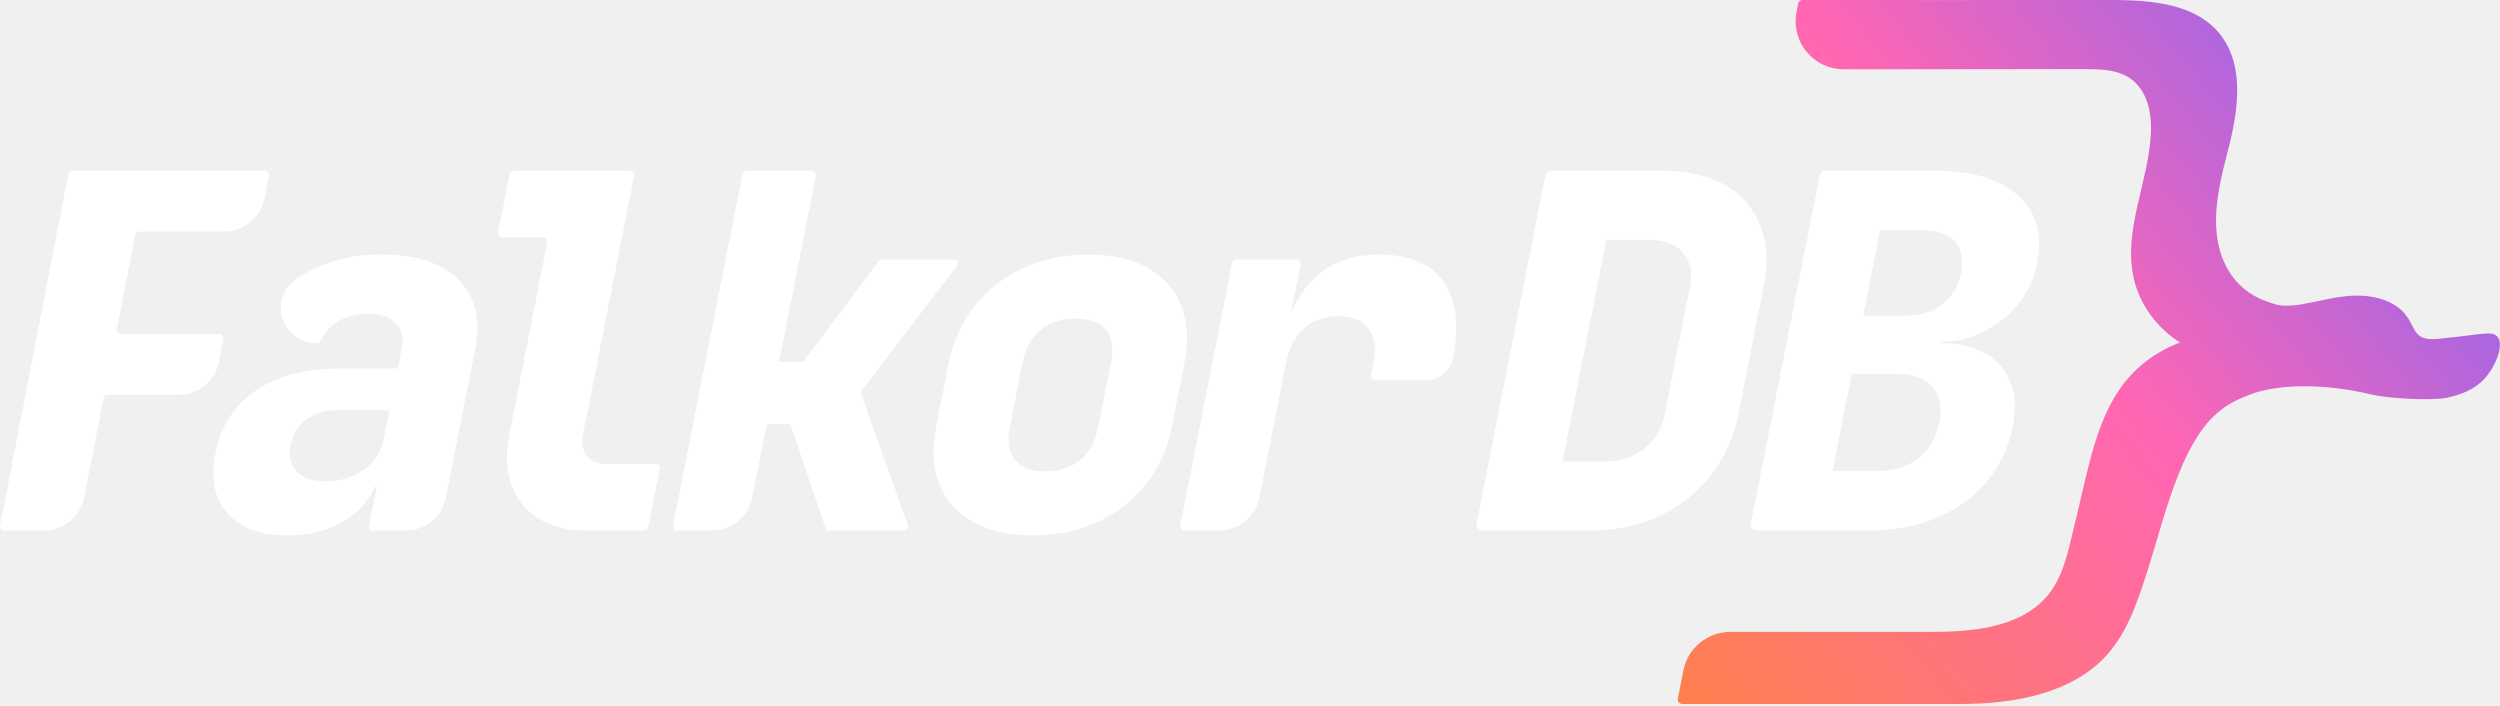
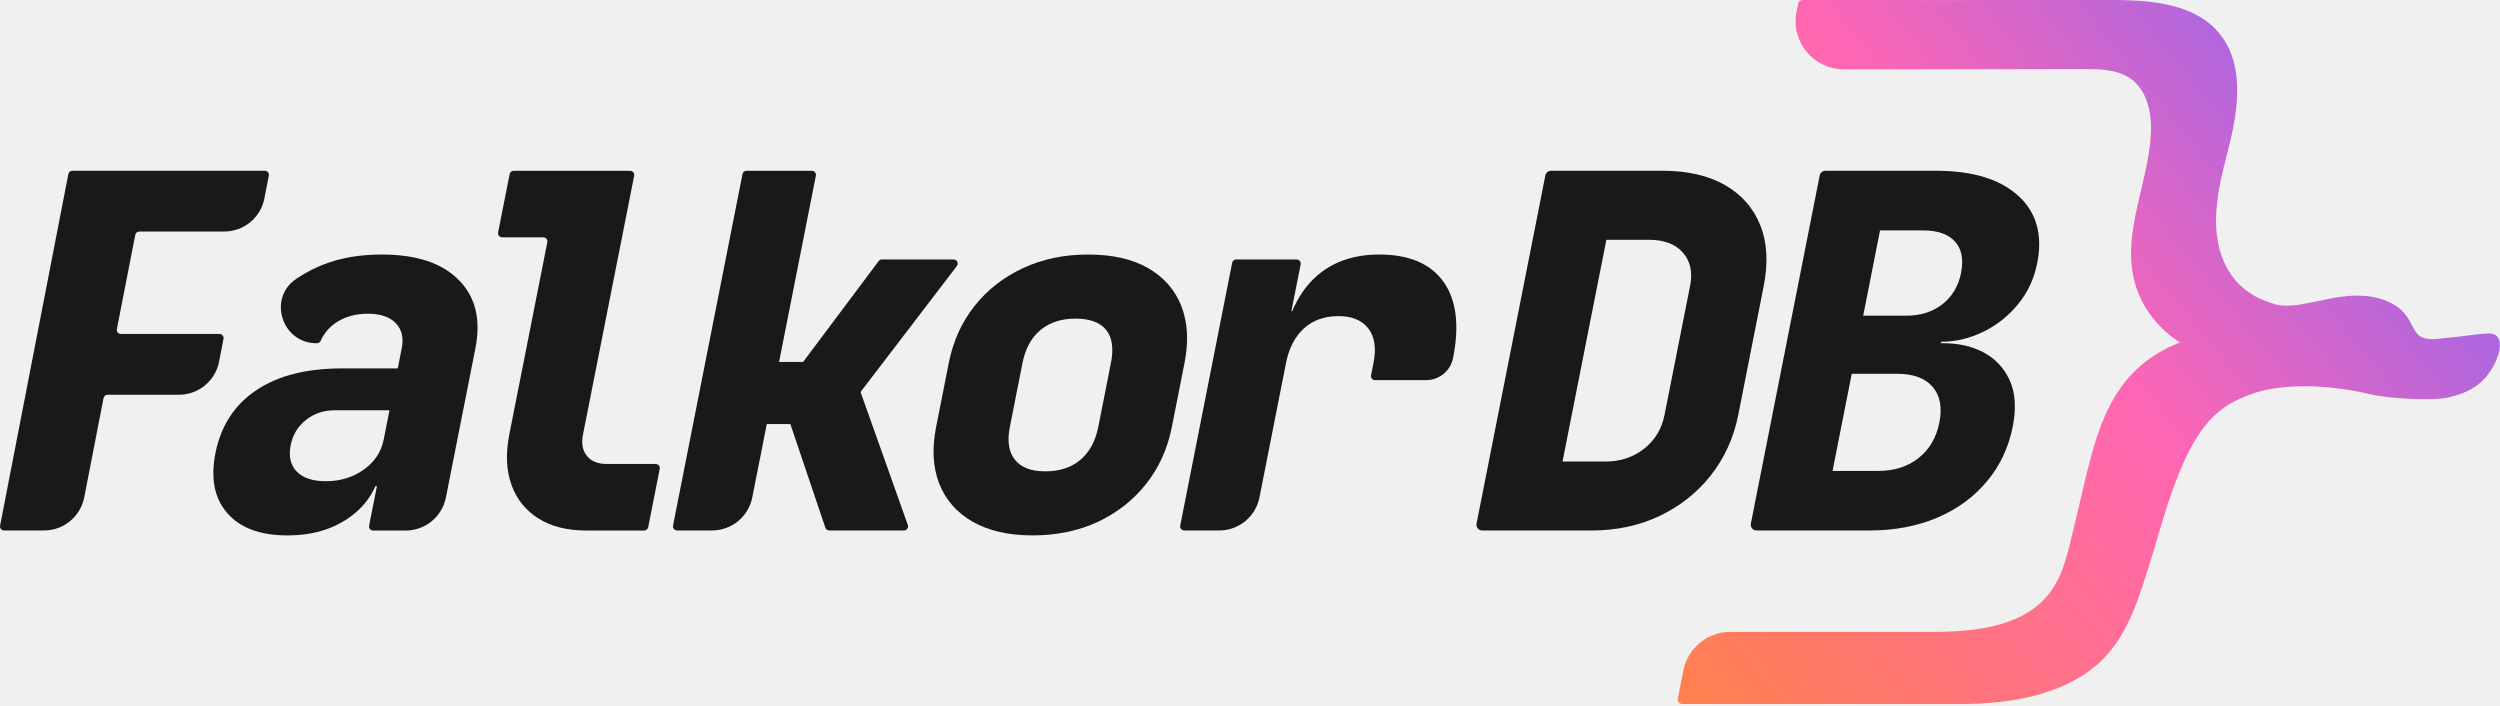
<svg xmlns="http://www.w3.org/2000/svg" width="861" height="243" viewBox="0 0 861 243" fill="none">
  <g clip-path="url(#clip0_1036_2257)">
-     <path d="M157.99 96.4C152.19 90.57 143.38 87.66 131.53 87.66C119.68 87.66 110.5 90.41 102.25 95.89C102.16 95.94 102.08 96 102 96.06C92.13 102.72 97.08 118.21 108.98 118.21H109.17C109.73 118.21 110.23 117.85 110.46 117.34C111.68 114.59 113.64 112.39 116.32 110.74C119.27 108.94 122.71 108.04 126.67 108.04C130.95 108.04 134.16 109.11 136.26 111.25C138.37 113.41 139.08 116.3 138.36 119.91L136.99 126.88H117.69C105.51 126.88 95.69 129.39 88.21 134.42C80.72 139.45 76.06 146.68 74.2 156.06C72.48 164.78 73.84 171.67 78.32 176.76C82.77 181.86 89.7 184.4 99.06 184.4C107.41 184.4 114.5 182.34 120.34 178.21C124.41 175.32 127.4 171.73 129.3 167.42H129.82L127.12 181.01C126.95 181.89 127.62 182.71 128.5 182.71H139.74C146.48 182.71 152.26 177.94 153.57 171.33L163.74 119.91C165.68 110.07 163.77 102.24 157.99 96.41V96.4ZM132.16 151.31C131.32 155.61 129.02 159.09 125.28 161.74C121.53 164.4 117.19 165.73 112.22 165.73C107.71 165.73 104.37 164.63 102.21 162.42C100.06 160.22 99.35 157.19 100.11 153.34C100.83 149.73 102.59 146.82 105.4 144.6C108.2 142.4 111.51 141.3 115.35 141.3H134.13L132.16 151.31Z" fill="#FFFFFF" />
-     <path d="M225.81 159.79H208.92C205.88 159.79 203.6 158.86 202.12 156.99C200.62 155.13 200.18 152.67 200.79 149.61L218.41 60.51C218.58 59.64 217.91 58.83 217.02 58.83H176.91C176.23 58.83 175.66 59.31 175.52 59.96L171.55 80.05C171.38 80.92 172.05 81.73 172.93 81.73H187.11C188 81.73 188.67 82.55 188.5 83.42L175.41 149.61C174.11 156.17 174.35 161.95 176.13 166.92C177.91 171.9 181.01 175.78 185.42 178.55C189.83 181.33 195.32 182.71 201.86 182.71H221.85C222.53 182.71 223.1 182.23 223.24 181.57L227.21 161.48C227.38 160.61 226.71 159.8 225.83 159.8L225.81 159.79Z" fill="#FFFFFF" />
-     <path d="M328.43 89.359H303.74C303.3 89.359 302.88 89.569 302.61 89.919L276.6 124.649H268.31L280.99 60.499C281.16 59.629 280.49 58.819 279.61 58.819H257.1C256.43 58.819 255.85 59.299 255.72 59.949L231.79 181.009C231.62 181.879 232.29 182.689 233.17 182.689H245.25C251.98 182.689 257.77 177.929 259.08 171.329L264.08 146.039H272.2L284.25 181.729C284.44 182.299 284.98 182.689 285.58 182.689H311.33C312.31 182.689 312.99 181.719 312.66 180.809L296.37 135.009L329.54 91.629C330.25 90.699 329.59 89.359 328.42 89.359H328.43Z" fill="#FFFFFF" />
-     <path d="M406.86 105.39C404.63 99.79 400.81 95.44 395.4 92.33C389.98 89.22 383.1 87.66 374.75 87.66C366.4 87.66 359.05 89.22 352.34 92.33C345.64 95.44 340.06 99.79 335.63 105.39C331.19 110.99 328.24 117.52 326.76 124.99L322.4 147.05C320.92 154.51 321.29 161.05 323.51 166.65C325.73 172.25 329.58 176.61 335.05 179.72C340.53 182.83 347.38 184.39 355.61 184.39C363.84 184.39 371.45 182.83 378.1 179.72C384.75 176.61 390.3 172.25 394.73 166.65C399.16 161.05 402.12 154.52 403.59 147.05L407.95 124.99C409.42 117.52 409.05 110.99 406.84 105.39H406.86ZM382.6 125L378.24 147.06C377.28 151.92 375.24 155.68 372.12 158.34C369 160.99 364.96 162.33 360 162.33C355.04 162.33 351.66 161 349.53 158.34C347.4 155.68 346.83 151.92 347.79 147.06L352.15 125C353.14 120.03 355.21 116.23 358.37 113.63C361.53 111.03 365.54 109.73 370.4 109.73C375.26 109.73 378.88 111.03 380.97 113.63C383.05 116.23 383.59 120.03 382.61 125H382.6Z" fill="#FFFFFF" />
-     <path d="M500.43 123.3C499.99 125.53 498.79 127.43 497.16 128.78C495.51 130.12 493.41 130.92 491.14 130.92H473.57C472.68 130.92 472.02 130.12 472.19 129.24L473.04 124.98C474.04 119.89 473.43 115.93 471.24 113.11C469.04 110.28 465.61 108.87 461 108.87C456.14 108.87 452.17 110.28 449.07 113.11C445.97 115.93 443.92 119.89 442.91 124.98L433.76 171.31C432.45 177.92 426.65 182.69 419.93 182.69H407.85C406.96 182.69 406.3 181.87 406.47 181L424.36 90.49C424.49 89.83 425.08 89.36 425.74 89.36H446.55C447.44 89.36 448.11 90.16 447.95 91.04L444.75 107.17H445.02C447.08 102.32 449.81 98.36 453.2 95.3C458.83 90.21 466.1 87.66 475.01 87.66C485.27 87.66 492.63 90.78 497.1 96.99C501.57 103.22 502.68 111.99 500.44 123.3H500.43Z" fill="#FFFFFF" />
-     <path d="M91.19 58.81H24.92C24.25 58.81 23.67 59.29 23.54 59.95L0.03 181.02C-0.14 181.89 0.53 182.7 1.41 182.7H15.17C21.91 182.7 27.72 177.91 29.01 171.29L35.66 137.1C35.79 136.44 36.37 135.95 37.04 135.95H61.62C68.38 135.95 74.18 131.16 75.46 124.53L76.98 116.69C77.15 115.83 76.48 115.01 75.59 115.01H41.63C40.75 115.01 40.07 114.2 40.25 113.33L46.59 80.88C46.72 80.22 47.3 79.74 47.97 79.74H77.22C83.98 79.74 89.78 74.95 91.06 68.32L92.58 60.48C92.75 59.61 92.08 58.8 91.19 58.8V58.81Z" fill="#FFFFFF" />
-     <path d="M606.23 77.56C603.86 71.62 599.8 67.01 594.09 63.73C588.36 60.47 581.22 58.81 572.63 58.81H534.18C533.22 58.81 532.4 59.49 532.22 60.42L508.53 180.31C508.29 181.55 509.23 182.7 510.49 182.7H548.15C556.72 182.7 564.53 181.03 571.55 177.7C578.59 174.35 584.49 169.68 589.22 163.7C593.95 157.7 597.1 150.74 598.67 142.81L607.42 98.53C609.01 90.49 608.62 83.49 606.24 77.56H606.23ZM582.05 98.54L573.28 142.82C572.32 147.7 569.97 151.59 566.24 154.53C562.49 157.49 558.02 158.96 552.84 158.96H538.13L553.23 82.59H567.94C573.12 82.59 577.02 84.06 579.59 87C582.16 89.94 583 93.79 582.06 98.55L582.05 98.54Z" fill="#FFFFFF" />
-     <path d="M695.03 67.38C688.73 61.67 679.3 58.81 666.77 58.81H628.67C627.72 58.81 626.89 59.49 626.71 60.42L603 180.31C602.76 181.55 603.7 182.7 604.96 182.7H643.82C652.49 182.7 660.29 181.23 667.18 178.29C674.08 175.35 679.79 171.19 684.28 165.8C688.79 160.43 691.75 154.13 693.2 146.89C694.44 140.56 694.08 135.24 692.12 130.93C690.14 126.65 687.1 123.42 682.94 121.26C678.8 119.12 673.96 118.1 668.41 118.2L668.51 117.71C673.47 117.71 678.28 116.57 682.98 114.3C687.65 112.04 691.65 108.87 695 104.79C698.35 100.73 700.55 95.98 701.63 90.55C703.55 80.82 701.34 73.08 695.04 67.37L695.03 67.38ZM667.91 145.55C666.87 150.75 664.48 154.81 660.75 157.75C657.02 160.71 652.36 162.18 646.86 162.18H631.13L637.74 128.74H653.47C658.98 128.74 663.04 130.25 665.61 133.25C668.16 136.23 668.94 140.35 667.92 145.55H667.91ZM675.4 93.95C674.5 98.48 672.38 102.07 669.03 104.72C665.68 107.37 661.52 108.72 656.56 108.72H641.69L647.48 79.36H662.37C667.33 79.36 670.96 80.63 673.29 83.18C675.6 85.73 676.31 89.32 675.39 93.95H675.4Z" fill="#FFFFFF" />
+     <path d="M157.99 96.4C152.19 90.57 143.38 87.66 131.53 87.66C119.68 87.66 110.5 90.41 102.25 95.89C102.16 95.94 102.08 96 102 96.06C92.13 102.72 97.08 118.21 108.98 118.21H109.17C109.73 118.21 110.23 117.85 110.46 117.34C111.68 114.59 113.64 112.39 116.32 110.74C119.27 108.94 122.71 108.04 126.67 108.04C130.95 108.04 134.16 109.11 136.26 111.25C138.37 113.41 139.08 116.3 138.36 119.91L136.99 126.88H117.69C105.51 126.88 95.69 129.39 88.21 134.42C80.72 139.45 76.06 146.68 74.2 156.06C72.48 164.78 73.84 171.67 78.32 176.76C82.77 181.86 89.7 184.4 99.06 184.4C107.41 184.4 114.5 182.34 120.34 178.21C124.41 175.32 127.4 171.73 129.3 167.42H129.82L127.12 181.01C126.95 181.89 127.62 182.71 128.5 182.71H139.74C146.48 182.71 152.26 177.94 153.57 171.33L163.74 119.91C165.68 110.07 163.77 102.24 157.99 96.41V96.4ZM132.16 151.31C131.32 155.61 129.02 159.09 125.28 161.74C121.53 164.4 117.19 165.73 112.22 165.73C107.71 165.73 104.37 164.63 102.21 162.42C100.06 160.22 99.35 157.19 100.11 153.34C100.83 149.73 102.59 146.82 105.4 144.6C108.2 142.4 111.51 141.3 115.35 141.3H134.13L132.16 151.31Z" fill="#191919" />
+     <path d="M225.81 159.79H208.92C205.88 159.79 203.6 158.86 202.12 156.99C200.62 155.13 200.18 152.67 200.79 149.61L218.41 60.51C218.58 59.64 217.91 58.83 217.02 58.83H176.91C176.23 58.83 175.66 59.31 175.52 59.96L171.55 80.05C171.38 80.92 172.05 81.73 172.93 81.73H187.11C188 81.73 188.67 82.55 188.5 83.42L175.41 149.61C174.11 156.17 174.35 161.95 176.13 166.92C177.91 171.9 181.01 175.78 185.42 178.55C189.83 181.33 195.32 182.71 201.86 182.71H221.85C222.53 182.71 223.1 182.23 223.24 181.57L227.21 161.48C227.38 160.61 226.71 159.8 225.83 159.8L225.81 159.79Z" fill="#191919" />
+     <path d="M328.43 89.359H303.74C303.3 89.359 302.88 89.569 302.61 89.919L276.6 124.649H268.31L280.99 60.499C281.16 59.629 280.49 58.819 279.61 58.819H257.1C256.43 58.819 255.85 59.299 255.72 59.949L231.79 181.009C231.62 181.879 232.29 182.689 233.17 182.689H245.25C251.98 182.689 257.77 177.929 259.08 171.329L264.08 146.039H272.2L284.25 181.729C284.44 182.299 284.98 182.689 285.58 182.689H311.33C312.31 182.689 312.99 181.719 312.66 180.809L296.37 135.009L329.54 91.629C330.25 90.699 329.59 89.359 328.42 89.359H328.43Z" fill="#191919" />
+     <path d="M406.86 105.39C404.63 99.79 400.81 95.44 395.4 92.33C389.98 89.22 383.1 87.66 374.75 87.66C366.4 87.66 359.05 89.22 352.34 92.33C345.64 95.44 340.06 99.79 335.63 105.39C331.19 110.99 328.24 117.52 326.76 124.99L322.4 147.05C320.92 154.51 321.29 161.05 323.51 166.65C325.73 172.25 329.58 176.61 335.05 179.72C340.53 182.83 347.38 184.39 355.61 184.39C363.84 184.39 371.45 182.83 378.1 179.72C384.75 176.61 390.3 172.25 394.73 166.65C399.16 161.05 402.12 154.52 403.59 147.05L407.95 124.99C409.42 117.52 409.05 110.99 406.84 105.39H406.86ZM382.6 125L378.24 147.06C377.28 151.92 375.24 155.68 372.12 158.34C369 160.99 364.96 162.33 360 162.33C355.04 162.33 351.66 161 349.53 158.34C347.4 155.68 346.83 151.92 347.79 147.06L352.15 125C353.14 120.03 355.21 116.23 358.37 113.63C361.53 111.03 365.54 109.73 370.4 109.73C375.26 109.73 378.88 111.03 380.97 113.63C383.05 116.23 383.59 120.03 382.61 125H382.6Z" fill="#191919" />
+     <path d="M500.43 123.3C499.99 125.53 498.79 127.43 497.16 128.78C495.51 130.12 493.41 130.92 491.14 130.92H473.57C472.68 130.92 472.02 130.12 472.19 129.24L473.04 124.98C474.04 119.89 473.43 115.93 471.24 113.11C469.04 110.28 465.61 108.87 461 108.87C456.14 108.87 452.17 110.28 449.07 113.11C445.97 115.93 443.92 119.89 442.91 124.98L433.76 171.31C432.45 177.92 426.65 182.69 419.93 182.69H407.85C406.96 182.69 406.3 181.87 406.47 181L424.36 90.49C424.49 89.83 425.08 89.36 425.74 89.36H446.55C447.44 89.36 448.11 90.16 447.95 91.04L444.75 107.17H445.02C447.08 102.32 449.81 98.36 453.2 95.3C458.83 90.21 466.1 87.66 475.01 87.66C485.27 87.66 492.63 90.78 497.1 96.99C501.57 103.22 502.68 111.99 500.44 123.3H500.43Z" fill="#191919" />
+     <path d="M91.19 58.81H24.92C24.25 58.81 23.67 59.29 23.54 59.95L0.03 181.02C-0.14 181.89 0.53 182.7 1.41 182.7H15.17C21.91 182.7 27.72 177.91 29.01 171.29L35.66 137.1C35.79 136.44 36.37 135.95 37.04 135.95H61.62C68.38 135.95 74.18 131.16 75.46 124.53L76.98 116.69C77.15 115.83 76.48 115.01 75.59 115.01H41.63C40.75 115.01 40.07 114.2 40.25 113.33L46.59 80.88C46.72 80.22 47.3 79.74 47.97 79.74H77.22C83.98 79.74 89.78 74.95 91.06 68.32L92.58 60.48C92.75 59.61 92.08 58.8 91.19 58.8V58.81Z" fill="#191919" />
+     <path d="M606.23 77.56C603.86 71.62 599.8 67.01 594.09 63.73C588.36 60.47 581.22 58.81 572.63 58.81H534.18C533.22 58.81 532.4 59.49 532.22 60.42L508.53 180.31C508.29 181.55 509.23 182.7 510.49 182.7H548.15C556.72 182.7 564.53 181.03 571.55 177.7C578.59 174.35 584.49 169.68 589.22 163.7C593.95 157.7 597.1 150.74 598.67 142.81L607.42 98.53C609.01 90.49 608.62 83.49 606.24 77.56H606.23ZM582.05 98.54L573.28 142.82C572.32 147.7 569.97 151.59 566.24 154.53C562.49 157.49 558.02 158.96 552.84 158.96H538.13L553.23 82.59H567.94C573.12 82.59 577.02 84.06 579.59 87C582.16 89.94 583 93.79 582.06 98.55L582.05 98.54Z" fill="#191919" />
+     <path d="M695.03 67.38C688.73 61.67 679.3 58.81 666.77 58.81H628.67C627.72 58.81 626.89 59.49 626.71 60.42L603 180.31C602.76 181.55 603.7 182.7 604.96 182.7H643.82C652.49 182.7 660.29 181.23 667.18 178.29C674.08 175.35 679.79 171.19 684.28 165.8C688.79 160.43 691.75 154.13 693.2 146.89C694.44 140.56 694.08 135.24 692.12 130.93C690.14 126.65 687.1 123.42 682.94 121.26C678.8 119.12 673.96 118.1 668.41 118.2L668.51 117.71C673.47 117.71 678.28 116.57 682.98 114.3C687.65 112.04 691.65 108.87 695 104.79C698.35 100.73 700.55 95.98 701.63 90.55C703.55 80.82 701.34 73.08 695.04 67.37L695.03 67.38ZM667.91 145.55C666.87 150.75 664.48 154.81 660.75 157.75C657.02 160.71 652.36 162.18 646.86 162.18H631.13L637.74 128.74H653.47C658.98 128.74 663.04 130.25 665.61 133.25C668.16 136.23 668.94 140.35 667.92 145.55H667.91ZM675.4 93.95C674.5 98.48 672.38 102.07 669.03 104.72C665.68 107.37 661.52 108.72 656.56 108.72H641.69L647.48 79.36H662.37C667.33 79.36 670.96 80.63 673.29 83.18C675.6 85.73 676.31 89.32 675.39 93.95H675.4Z" fill="#191919" />
    <path d="M860.771 120.69C860.491 122.16 859.931 123.61 859.321 124.9C858.381 126.9 857.141 128.79 855.651 130.42C852.271 134.13 847.491 136.01 842.611 137C837.731 137.99 822.891 137.35 816.701 135.86C800.921 132.05 784.631 132.13 774.981 135.86C768.861 138.23 766.721 139.59 763.481 142.37C750.691 153.37 744.961 179.97 739.891 195.63C736.441 206.34 733.051 217.48 725.291 225.93C713.341 238.91 693.451 242.45 675.421 242.45H579.391C578.401 242.45 577.651 241.55 577.851 240.58L579.711 231.02C581.221 223.23 588.051 217.61 595.981 217.61H665.971C681.331 217.61 697.761 215.46 706.271 203.71C711.051 197.1 712.421 188.92 714.371 181.13C721.211 153.87 723.481 128.67 750.771 117.93C742.731 112.9 736.881 104.78 734.851 95.85C731.111 79.36 739.961 62.76 740.771 45.92C741.131 38.75 739.441 30.66 733.151 26.68C728.741 23.89 723.081 23.8 717.781 23.8C697.881 23.82 685.301 23.83 662.171 23.85H634.951C624.541 23.85 616.731 14.37 618.721 4.16L619.281 1.26C619.431 0.52 620.071 -0.01 620.821 -0.01C633.131 -0.01 701.691 0.06 725.121 -0.01C738.651 -0.04 753.851 0.59 763.011 10.01C766.051 13.14 767.991 16.78 769.131 20.72C769.191 20.88 769.221 21.04 769.271 21.21C771.901 30.86 769.831 42.25 767.191 52.3C763.791 65.38 760.131 80.58 767.431 93.08C770.331 98.05 774.881 101.72 780.281 103.67C783.301 104.76 784.591 105.31 787.791 105.28C789.391 105.26 790.991 105.11 792.571 104.82C795.721 104.27 799.151 103.5 801.991 102.94C803.351 102.67 804.721 102.43 806.101 102.23C809.841 101.7 813.851 101.6 817.661 102.36C820.451 102.92 823.181 103.95 825.521 105.59C828.011 107.34 829.471 109.51 830.781 112.21C831.511 113.72 832.421 115.25 833.901 116.04C836.551 117.45 840.671 116.5 843.521 116.27C846.491 116.03 849.441 115.57 852.401 115.23C853.841 115.06 855.281 114.92 856.731 114.85C857.871 114.8 859.111 114.94 859.961 115.79C860.571 116.4 860.871 117.27 860.931 118.14C860.991 118.98 860.921 119.83 860.761 120.68L860.771 120.69Z" fill="url(#paint0_linear_1036_2257)" />
  </g>
  <defs>
    <linearGradient id="paint0_linear_1036_2257" x1="861" y1="2.49663e-06" x2="572.93" y2="235.806" gradientUnits="userSpaceOnUse">
      <stop stop-color="#7466FF" />
      <stop offset="0.5" stop-color="#FF66B3" />
      <stop offset="1" stop-color="#FF804D" />
    </linearGradient>
    <clipPath id="clip0_1036_2257">
      <rect width="860.97" height="242.46" fill="white" />
    </clipPath>
  </defs>
</svg>
